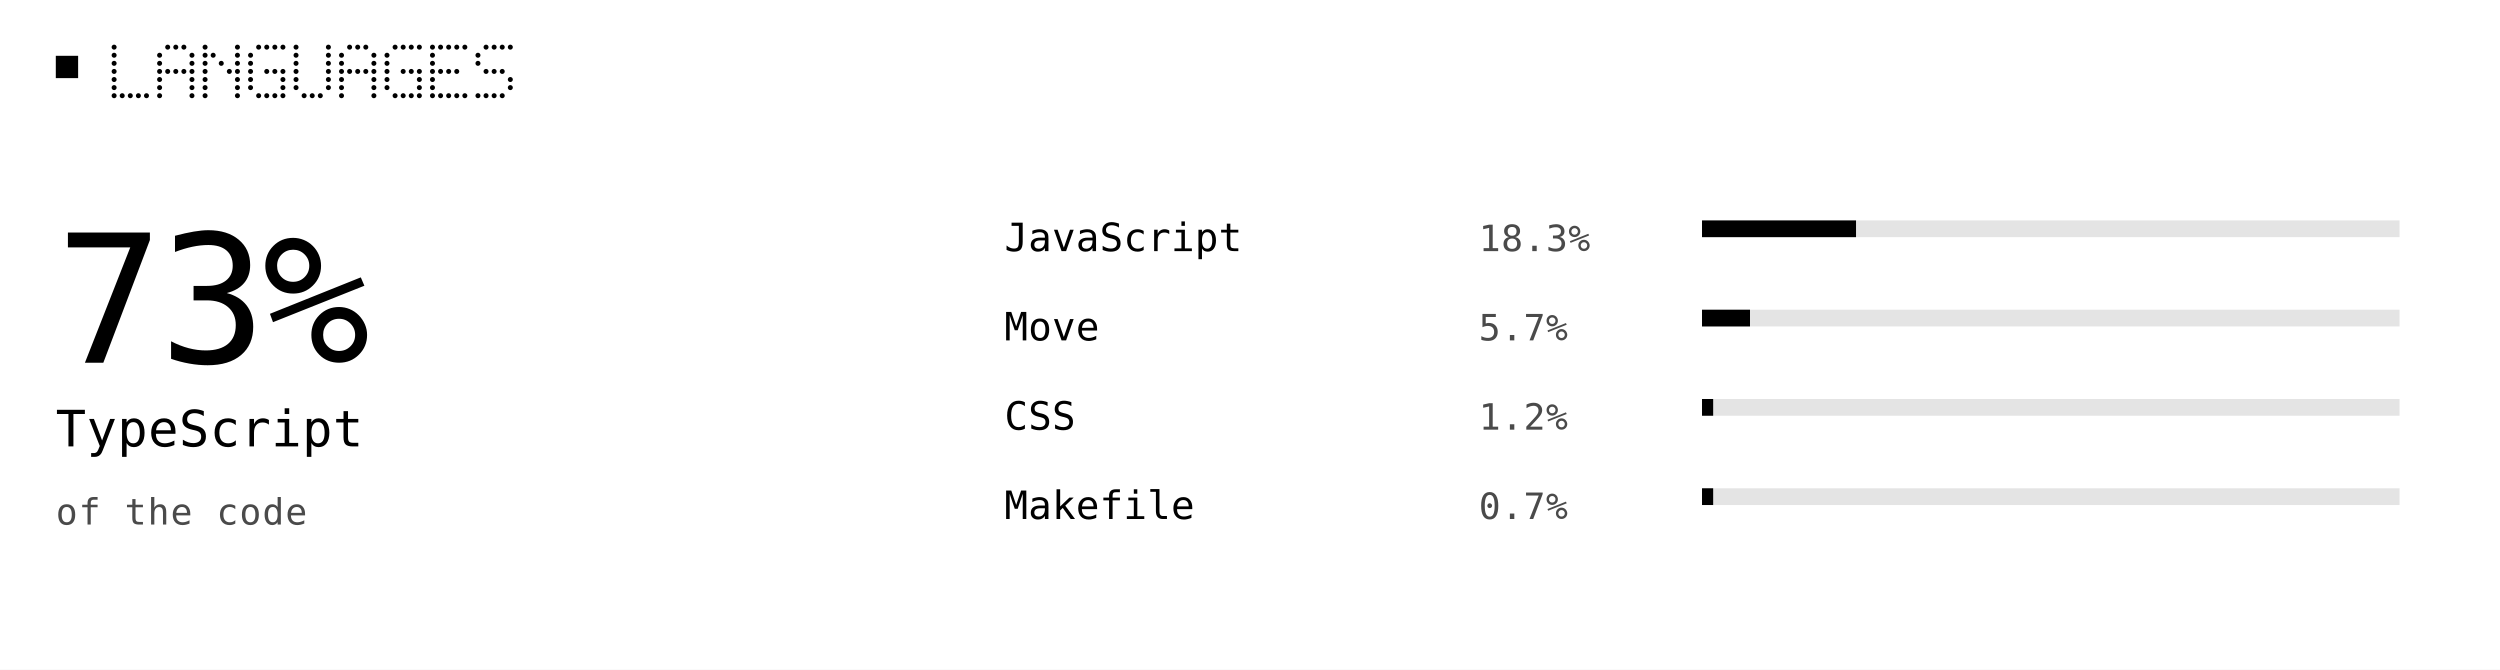
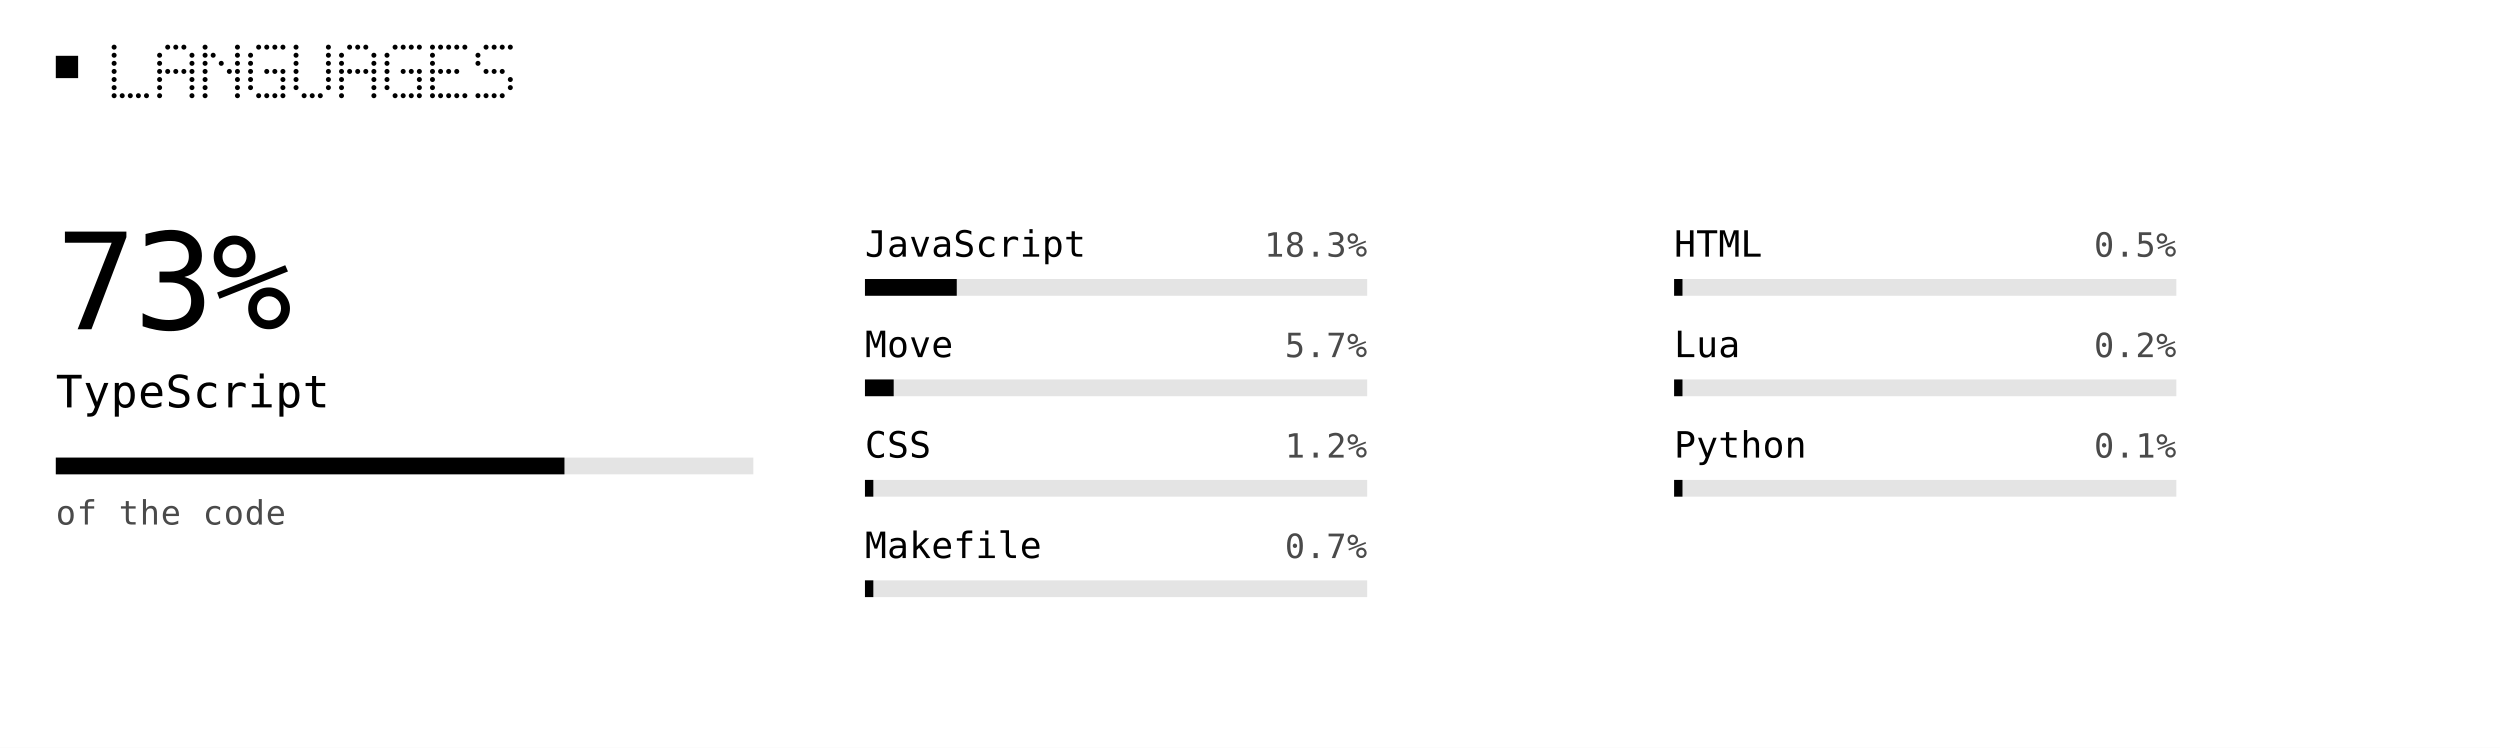
- <svg xmlns="http://www.w3.org/2000/svg" width="896" height="240" viewBox="0 0 896 240" role="img">
-   <rect width="896" height="240" fill="#FFFFFF" />
+ <svg xmlns="http://www.w3.org/2000/svg" width="896" height="268" viewBox="0 0 896 268" role="img">
+   <rect width="896" height="268" fill="#FFFFFF" />
  <rect x="20" y="20" width="8" height="8" fill="#000000" />
  <circle cx="40.9" cy="16.9" r="0.90" fill="#000000" />
  <circle cx="40.9" cy="19.8" r="0.90" fill="#000000" />
  <circle cx="40.9" cy="22.7" r="0.90" fill="#000000" />
  <circle cx="40.9" cy="25.6" r="0.90" fill="#000000" />
  <circle cx="40.9" cy="28.5" r="0.90" fill="#000000" />
  <circle cx="40.9" cy="31.4" r="0.90" fill="#000000" />
  <circle cx="40.9" cy="34.3" r="0.90" fill="#000000" />
  <circle cx="43.8" cy="34.3" r="0.90" fill="#000000" />
  <circle cx="46.7" cy="34.3" r="0.90" fill="#000000" />
  <circle cx="49.6" cy="34.3" r="0.90" fill="#000000" />
  <circle cx="52.5" cy="34.3" r="0.90" fill="#000000" />
  <circle cx="60.1" cy="16.9" r="0.90" fill="#000000" />
  <circle cx="63.0" cy="16.9" r="0.90" fill="#000000" />
  <circle cx="65.9" cy="16.9" r="0.90" fill="#000000" />
  <circle cx="57.2" cy="19.8" r="0.90" fill="#000000" />
  <circle cx="68.8" cy="19.8" r="0.90" fill="#000000" />
  <circle cx="57.2" cy="22.7" r="0.90" fill="#000000" />
  <circle cx="68.8" cy="22.7" r="0.90" fill="#000000" />
  <circle cx="57.2" cy="25.6" r="0.90" fill="#000000" />
  <circle cx="60.1" cy="25.6" r="0.90" fill="#000000" />
  <circle cx="63.0" cy="25.6" r="0.90" fill="#000000" />
  <circle cx="65.9" cy="25.6" r="0.90" fill="#000000" />
  <circle cx="68.8" cy="25.6" r="0.90" fill="#000000" />
  <circle cx="57.2" cy="28.5" r="0.90" fill="#000000" />
  <circle cx="68.8" cy="28.5" r="0.90" fill="#000000" />
  <circle cx="57.2" cy="31.4" r="0.90" fill="#000000" />
  <circle cx="68.8" cy="31.4" r="0.90" fill="#000000" />
  <circle cx="57.2" cy="34.3" r="0.90" fill="#000000" />
  <circle cx="68.8" cy="34.3" r="0.90" fill="#000000" />
  <circle cx="73.5" cy="16.9" r="0.90" fill="#000000" />
  <circle cx="85.1" cy="16.9" r="0.90" fill="#000000" />
  <circle cx="73.5" cy="19.8" r="0.90" fill="#000000" />
  <circle cx="76.4" cy="19.8" r="0.90" fill="#000000" />
  <circle cx="85.1" cy="19.8" r="0.90" fill="#000000" />
  <circle cx="73.5" cy="22.7" r="0.90" fill="#000000" />
  <circle cx="79.3" cy="22.7" r="0.90" fill="#000000" />
  <circle cx="85.1" cy="22.7" r="0.90" fill="#000000" />
  <circle cx="73.5" cy="25.6" r="0.90" fill="#000000" />
  <circle cx="82.2" cy="25.6" r="0.90" fill="#000000" />
  <circle cx="85.1" cy="25.6" r="0.90" fill="#000000" />
  <circle cx="73.5" cy="28.5" r="0.90" fill="#000000" />
  <circle cx="85.1" cy="28.5" r="0.90" fill="#000000" />
  <circle cx="73.5" cy="31.4" r="0.90" fill="#000000" />
  <circle cx="85.1" cy="31.4" r="0.90" fill="#000000" />
  <circle cx="73.5" cy="34.3" r="0.90" fill="#000000" />
  <circle cx="85.1" cy="34.3" r="0.90" fill="#000000" />
  <circle cx="92.7" cy="16.9" r="0.90" fill="#000000" />
  <circle cx="95.6" cy="16.9" r="0.90" fill="#000000" />
  <circle cx="98.5" cy="16.9" r="0.90" fill="#000000" />
  <circle cx="101.4" cy="16.9" r="0.90" fill="#000000" />
  <circle cx="89.8" cy="19.8" r="0.90" fill="#000000" />
  <circle cx="89.8" cy="22.7" r="0.90" fill="#000000" />
  <circle cx="89.8" cy="25.6" r="0.90" fill="#000000" />
  <circle cx="95.6" cy="25.6" r="0.90" fill="#000000" />
  <circle cx="98.5" cy="25.6" r="0.90" fill="#000000" />
  <circle cx="101.4" cy="25.6" r="0.90" fill="#000000" />
  <circle cx="89.8" cy="28.5" r="0.90" fill="#000000" />
  <circle cx="101.4" cy="28.5" r="0.90" fill="#000000" />
  <circle cx="89.8" cy="31.4" r="0.90" fill="#000000" />
  <circle cx="101.4" cy="31.4" r="0.90" fill="#000000" />
  <circle cx="92.7" cy="34.3" r="0.90" fill="#000000" />
  <circle cx="95.6" cy="34.3" r="0.90" fill="#000000" />
  <circle cx="98.5" cy="34.3" r="0.90" fill="#000000" />
  <circle cx="101.4" cy="34.3" r="0.90" fill="#000000" />
  <circle cx="106.1" cy="16.9" r="0.90" fill="#000000" />
  <circle cx="117.7" cy="16.9" r="0.90" fill="#000000" />
  <circle cx="106.1" cy="19.8" r="0.90" fill="#000000" />
  <circle cx="117.7" cy="19.8" r="0.90" fill="#000000" />
  <circle cx="106.1" cy="22.7" r="0.90" fill="#000000" />
  <circle cx="117.7" cy="22.7" r="0.90" fill="#000000" />
  <circle cx="106.1" cy="25.6" r="0.90" fill="#000000" />
  <circle cx="117.7" cy="25.6" r="0.90" fill="#000000" />
  <circle cx="106.1" cy="28.5" r="0.90" fill="#000000" />
  <circle cx="117.7" cy="28.5" r="0.90" fill="#000000" />
  <circle cx="106.1" cy="31.4" r="0.90" fill="#000000" />
  <circle cx="117.7" cy="31.4" r="0.90" fill="#000000" />
  <circle cx="109.0" cy="34.3" r="0.90" fill="#000000" />
  <circle cx="111.9" cy="34.3" r="0.90" fill="#000000" />
  <circle cx="114.8" cy="34.3" r="0.90" fill="#000000" />
  <circle cx="125.3" cy="16.9" r="0.90" fill="#000000" />
  <circle cx="128.2" cy="16.9" r="0.90" fill="#000000" />
  <circle cx="131.1" cy="16.9" r="0.90" fill="#000000" />
  <circle cx="122.4" cy="19.8" r="0.90" fill="#000000" />
  <circle cx="134.0" cy="19.8" r="0.90" fill="#000000" />
  <circle cx="122.4" cy="22.7" r="0.90" fill="#000000" />
  <circle cx="134.0" cy="22.7" r="0.90" fill="#000000" />
  <circle cx="122.4" cy="25.6" r="0.90" fill="#000000" />
  <circle cx="125.3" cy="25.6" r="0.90" fill="#000000" />
  <circle cx="128.2" cy="25.6" r="0.90" fill="#000000" />
  <circle cx="131.1" cy="25.6" r="0.90" fill="#000000" />
  <circle cx="134.0" cy="25.6" r="0.90" fill="#000000" />
  <circle cx="122.4" cy="28.5" r="0.90" fill="#000000" />
  <circle cx="134.0" cy="28.5" r="0.90" fill="#000000" />
  <circle cx="122.4" cy="31.4" r="0.90" fill="#000000" />
  <circle cx="134.0" cy="31.4" r="0.90" fill="#000000" />
  <circle cx="122.4" cy="34.3" r="0.90" fill="#000000" />
  <circle cx="134.0" cy="34.3" r="0.90" fill="#000000" />
  <circle cx="141.6" cy="16.9" r="0.90" fill="#000000" />
  <circle cx="144.5" cy="16.9" r="0.90" fill="#000000" />
  <circle cx="147.4" cy="16.9" r="0.90" fill="#000000" />
  <circle cx="150.3" cy="16.9" r="0.90" fill="#000000" />
  <circle cx="138.7" cy="19.8" r="0.90" fill="#000000" />
  <circle cx="138.7" cy="22.7" r="0.90" fill="#000000" />
  <circle cx="138.7" cy="25.6" r="0.90" fill="#000000" />
  <circle cx="144.5" cy="25.6" r="0.90" fill="#000000" />
  <circle cx="147.4" cy="25.6" r="0.90" fill="#000000" />
  <circle cx="150.3" cy="25.6" r="0.90" fill="#000000" />
  <circle cx="138.7" cy="28.5" r="0.90" fill="#000000" />
  <circle cx="150.3" cy="28.5" r="0.90" fill="#000000" />
  <circle cx="138.7" cy="31.4" r="0.90" fill="#000000" />
  <circle cx="150.3" cy="31.4" r="0.90" fill="#000000" />
  <circle cx="141.6" cy="34.3" r="0.90" fill="#000000" />
  <circle cx="144.5" cy="34.3" r="0.90" fill="#000000" />
  <circle cx="147.4" cy="34.3" r="0.90" fill="#000000" />
  <circle cx="150.3" cy="34.3" r="0.90" fill="#000000" />
  <circle cx="155.0" cy="16.9" r="0.90" fill="#000000" />
  <circle cx="157.9" cy="16.9" r="0.90" fill="#000000" />
  <circle cx="160.8" cy="16.9" r="0.90" fill="#000000" />
  <circle cx="163.7" cy="16.9" r="0.90" fill="#000000" />
  <circle cx="166.6" cy="16.9" r="0.90" fill="#000000" />
  <circle cx="155.0" cy="19.8" r="0.90" fill="#000000" />
  <circle cx="155.0" cy="22.7" r="0.90" fill="#000000" />
  <circle cx="155.0" cy="25.6" r="0.90" fill="#000000" />
  <circle cx="157.9" cy="25.6" r="0.90" fill="#000000" />
  <circle cx="160.8" cy="25.6" r="0.90" fill="#000000" />
  <circle cx="163.7" cy="25.6" r="0.90" fill="#000000" />
  <circle cx="155.0" cy="28.5" r="0.90" fill="#000000" />
  <circle cx="155.0" cy="31.4" r="0.90" fill="#000000" />
  <circle cx="155.0" cy="34.3" r="0.90" fill="#000000" />
  <circle cx="157.9" cy="34.3" r="0.90" fill="#000000" />
  <circle cx="160.8" cy="34.3" r="0.90" fill="#000000" />
  <circle cx="163.7" cy="34.3" r="0.90" fill="#000000" />
  <circle cx="166.6" cy="34.3" r="0.90" fill="#000000" />
  <circle cx="174.2" cy="16.9" r="0.90" fill="#000000" />
  <circle cx="177.1" cy="16.9" r="0.90" fill="#000000" />
  <circle cx="180.0" cy="16.9" r="0.90" fill="#000000" />
  <circle cx="182.9" cy="16.9" r="0.90" fill="#000000" />
  <circle cx="171.3" cy="19.8" r="0.90" fill="#000000" />
  <circle cx="171.3" cy="22.7" r="0.90" fill="#000000" />
  <circle cx="174.2" cy="25.6" r="0.90" fill="#000000" />
  <circle cx="177.1" cy="25.6" r="0.90" fill="#000000" />
  <circle cx="180.0" cy="25.6" r="0.90" fill="#000000" />
  <circle cx="182.9" cy="28.5" r="0.90" fill="#000000" />
  <circle cx="182.9" cy="31.4" r="0.90" fill="#000000" />
  <circle cx="171.3" cy="34.3" r="0.90" fill="#000000" />
  <circle cx="174.2" cy="34.3" r="0.90" fill="#000000" />
  <circle cx="177.1" cy="34.3" r="0.90" fill="#000000" />
  <circle cx="180.0" cy="34.3" r="0.90" fill="#000000" />
-   <text x="20" y="130" fill="#000000" font-family="ui-monospace, Geist Mono, monospace" font-size="64" letter-spacing="-1.5" dominant-baseline="auto">73%</text>
-   <text x="20" y="160" fill="#000000" font-family="ui-monospace, Geist Mono, monospace" font-size="18" letter-spacing="0.2" dominant-baseline="auto">TypeScript</text>
-   <text x="20" y="188" fill="#4A4A4A" font-family="ui-monospace, Geist Mono, monospace" font-size="13" letter-spacing="0.4" dominant-baseline="auto">of the code</text>
-   <text x="360" y="90" fill="#000000" font-family="ui-monospace, Geist Mono, monospace" font-size="14" letter-spacing="0.1" dominant-baseline="auto">JavaScript</text>
-   <text x="530" y="90" fill="#4A4A4A" font-family="ui-monospace, Geist Mono, monospace" font-size="13" letter-spacing="0.2" dominant-baseline="auto">18.3%</text>
-   <rect x="610" y="79" width="250" height="6" fill="#E4E4E4" />
-   <rect x="610" y="79" width="55.2" height="6" fill="#000000" />
-   <text x="360" y="122" fill="#000000" font-family="ui-monospace, Geist Mono, monospace" font-size="14" letter-spacing="0.1" dominant-baseline="auto">Move</text>
-   <text x="530" y="122" fill="#4A4A4A" font-family="ui-monospace, Geist Mono, monospace" font-size="13" letter-spacing="0.2" dominant-baseline="auto">5.7%</text>
-   <rect x="610" y="111" width="250" height="6" fill="#E4E4E4" />
-   <rect x="610" y="111" width="17.2" height="6" fill="#000000" />
-   <text x="360" y="154" fill="#000000" font-family="ui-monospace, Geist Mono, monospace" font-size="14" letter-spacing="0.1" dominant-baseline="auto">CSS</text>
-   <text x="530" y="154" fill="#4A4A4A" font-family="ui-monospace, Geist Mono, monospace" font-size="13" letter-spacing="0.2" dominant-baseline="auto">1.2%</text>
-   <rect x="610" y="143" width="250" height="6" fill="#E4E4E4" />
-   <rect x="610" y="143" width="4.0" height="6" fill="#000000" />
-   <text x="360" y="186" fill="#000000" font-family="ui-monospace, Geist Mono, monospace" font-size="14" letter-spacing="0.1" dominant-baseline="auto">Makefile</text>
-   <text x="530" y="186" fill="#4A4A4A" font-family="ui-monospace, Geist Mono, monospace" font-size="13" letter-spacing="0.2" dominant-baseline="auto">0.7%</text>
-   <rect x="610" y="175" width="250" height="6" fill="#E4E4E4" />
-   <rect x="610" y="175" width="4.0" height="6" fill="#000000" />
+   <text x="20" y="118" fill="#000000" text-anchor="start" font-family="ui-monospace, Geist Mono, monospace" font-size="48" letter-spacing="-1" dominant-baseline="auto">73%</text>
+   <text x="20" y="146" fill="#000000" text-anchor="start" font-family="ui-monospace, Geist Mono, monospace" font-size="16" letter-spacing="0.2" dominant-baseline="auto">TypeScript</text>
+   <rect x="20" y="164" width="250" height="6" fill="#E4E4E4" />
+   <rect x="20" y="164" width="182.3" height="6" fill="#000000" />
+   <text x="20" y="188" fill="#4A4A4A" text-anchor="start" font-family="ui-monospace, Geist Mono, monospace" font-size="12" letter-spacing="0.3" dominant-baseline="auto">of the code</text>
+   <text x="310" y="92" fill="#000000" text-anchor="start" font-family="ui-monospace, Geist Mono, monospace" font-size="13" letter-spacing="0.1" dominant-baseline="auto">JavaScript</text>
+   <text x="490" y="92" fill="#4A4A4A" text-anchor="end" font-family="ui-monospace, Geist Mono, monospace" font-size="12" letter-spacing="0.2" dominant-baseline="auto">18.3%</text>
+   <rect x="310" y="100" width="180" height="6" fill="#E4E4E4" />
+   <rect x="310" y="100" width="32.9" height="6" fill="#000000" />
+   <text x="310" y="128" fill="#000000" text-anchor="start" font-family="ui-monospace, Geist Mono, monospace" font-size="13" letter-spacing="0.1" dominant-baseline="auto">Move</text>
+   <text x="490" y="128" fill="#4A4A4A" text-anchor="end" font-family="ui-monospace, Geist Mono, monospace" font-size="12" letter-spacing="0.2" dominant-baseline="auto">5.7%</text>
+   <rect x="310" y="136" width="180" height="6" fill="#E4E4E4" />
+   <rect x="310" y="136" width="10.3" height="6" fill="#000000" />
+   <text x="310" y="164" fill="#000000" text-anchor="start" font-family="ui-monospace, Geist Mono, monospace" font-size="13" letter-spacing="0.1" dominant-baseline="auto">CSS</text>
+   <text x="490" y="164" fill="#4A4A4A" text-anchor="end" font-family="ui-monospace, Geist Mono, monospace" font-size="12" letter-spacing="0.2" dominant-baseline="auto">1.2%</text>
+   <rect x="310" y="172" width="180" height="6" fill="#E4E4E4" />
+   <rect x="310" y="172" width="3.0" height="6" fill="#000000" />
+   <text x="310" y="200" fill="#000000" text-anchor="start" font-family="ui-monospace, Geist Mono, monospace" font-size="13" letter-spacing="0.1" dominant-baseline="auto">Makefile</text>
+   <text x="490" y="200" fill="#4A4A4A" text-anchor="end" font-family="ui-monospace, Geist Mono, monospace" font-size="12" letter-spacing="0.2" dominant-baseline="auto">0.7%</text>
+   <rect x="310" y="208" width="180" height="6" fill="#E4E4E4" />
+   <rect x="310" y="208" width="3.0" height="6" fill="#000000" />
+   <text x="600" y="92" fill="#000000" text-anchor="start" font-family="ui-monospace, Geist Mono, monospace" font-size="13" letter-spacing="0.1" dominant-baseline="auto">HTML</text>
+   <text x="780" y="92" fill="#4A4A4A" text-anchor="end" font-family="ui-monospace, Geist Mono, monospace" font-size="12" letter-spacing="0.2" dominant-baseline="auto">0.5%</text>
+   <rect x="600" y="100" width="180" height="6" fill="#E4E4E4" />
+   <rect x="600" y="100" width="3.0" height="6" fill="#000000" />
+   <text x="600" y="128" fill="#000000" text-anchor="start" font-family="ui-monospace, Geist Mono, monospace" font-size="13" letter-spacing="0.1" dominant-baseline="auto">Lua</text>
+   <text x="780" y="128" fill="#4A4A4A" text-anchor="end" font-family="ui-monospace, Geist Mono, monospace" font-size="12" letter-spacing="0.2" dominant-baseline="auto">0.2%</text>
+   <rect x="600" y="136" width="180" height="6" fill="#E4E4E4" />
+   <rect x="600" y="136" width="3.0" height="6" fill="#000000" />
+   <text x="600" y="164" fill="#000000" text-anchor="start" font-family="ui-monospace, Geist Mono, monospace" font-size="13" letter-spacing="0.1" dominant-baseline="auto">Python</text>
+   <text x="780" y="164" fill="#4A4A4A" text-anchor="end" font-family="ui-monospace, Geist Mono, monospace" font-size="12" letter-spacing="0.2" dominant-baseline="auto">0.1%</text>
+   <rect x="600" y="172" width="180" height="6" fill="#E4E4E4" />
+   <rect x="600" y="172" width="3.0" height="6" fill="#000000" />
</svg>
